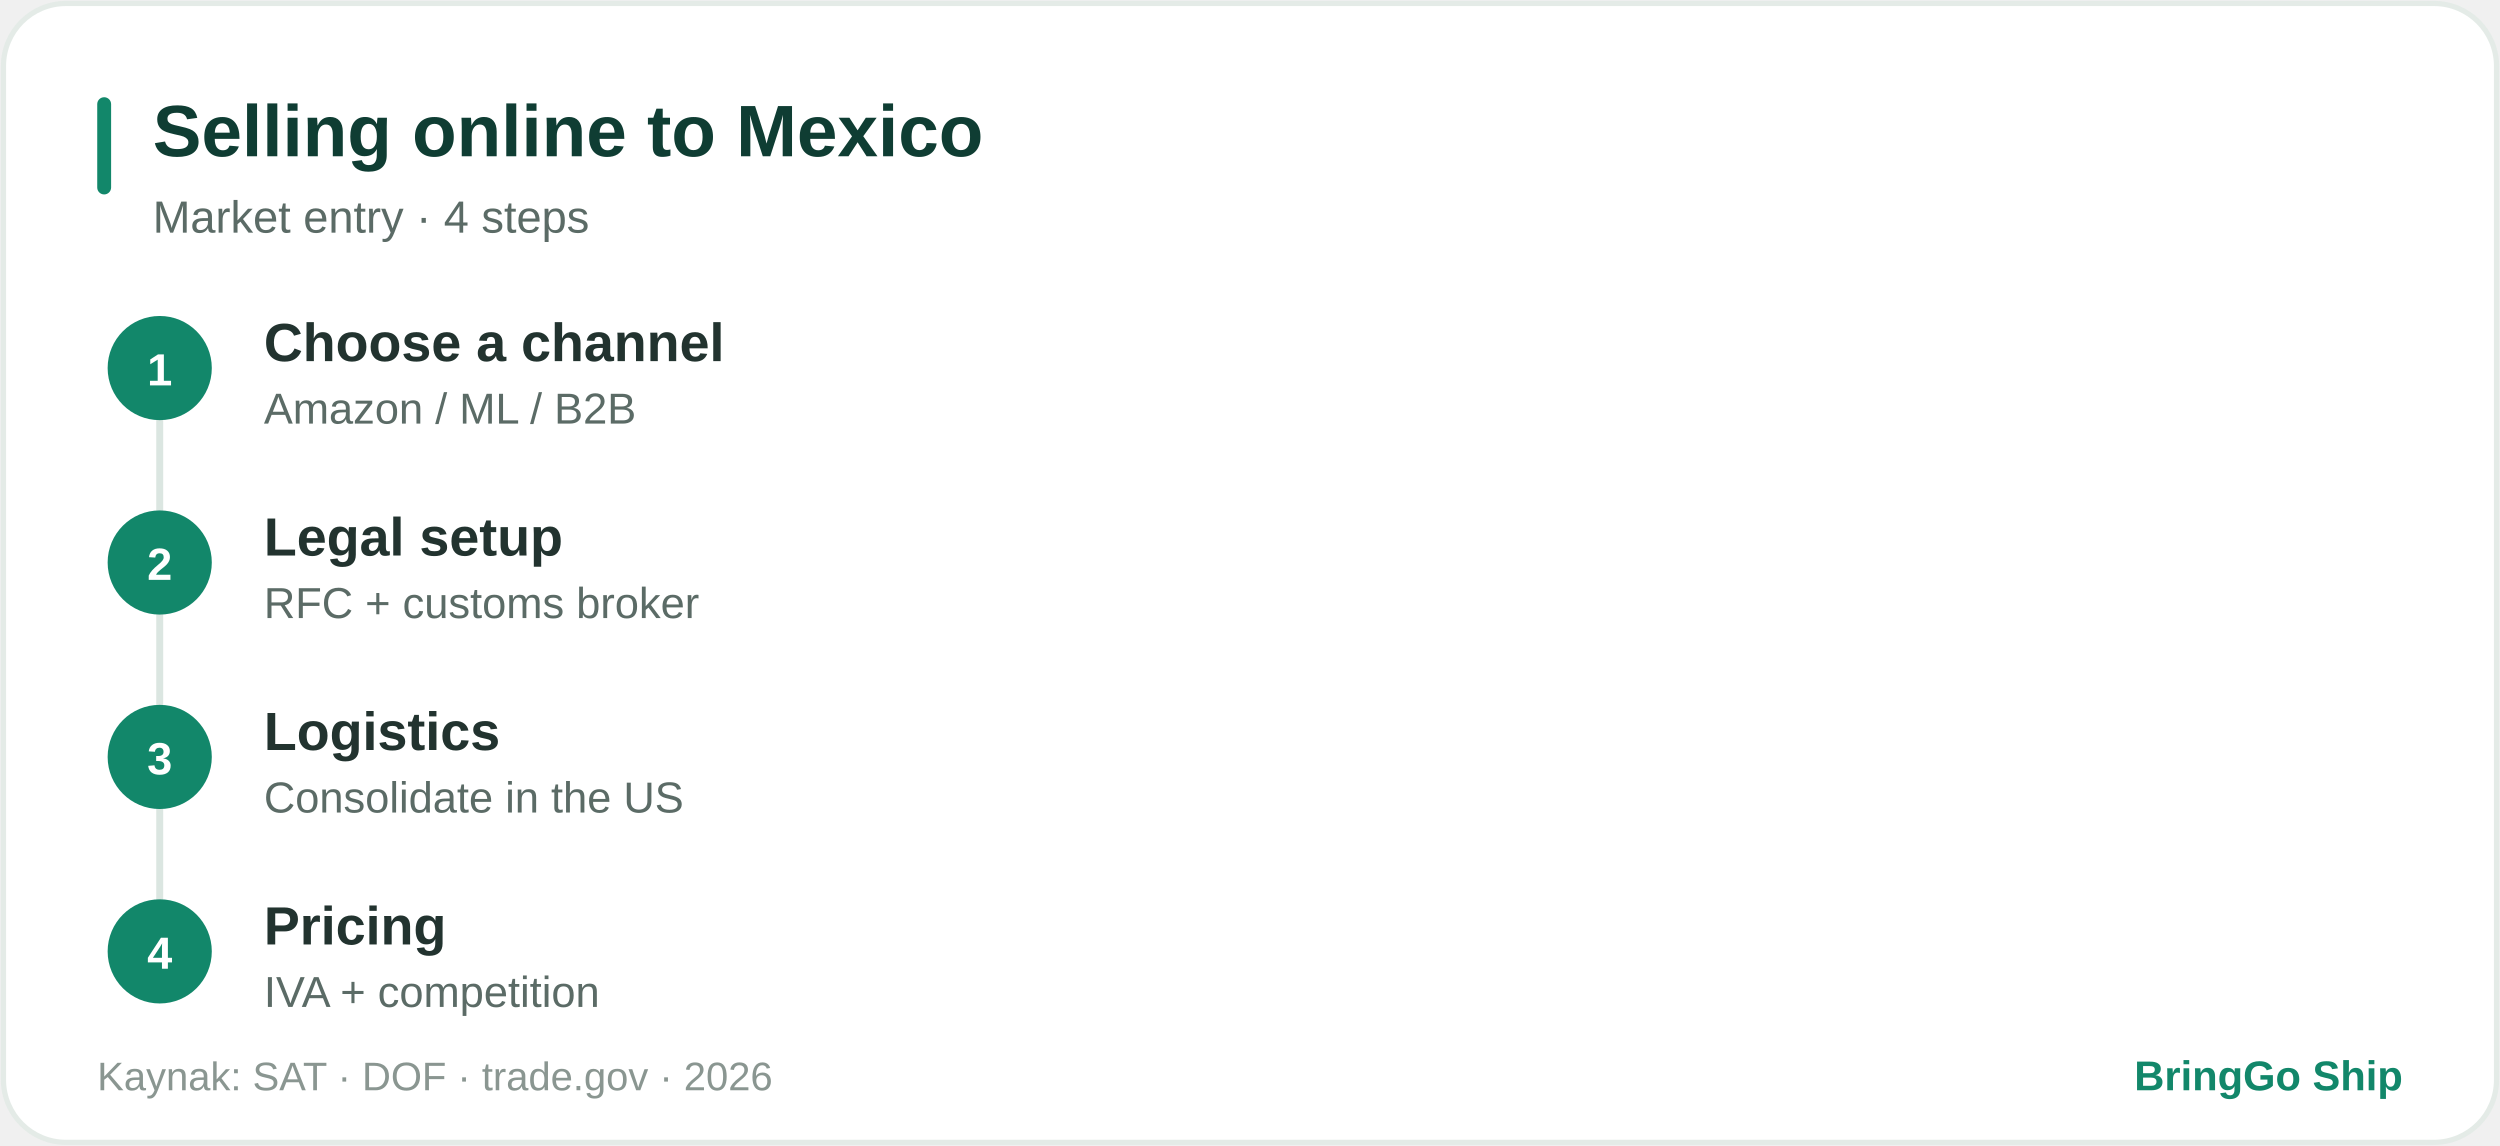
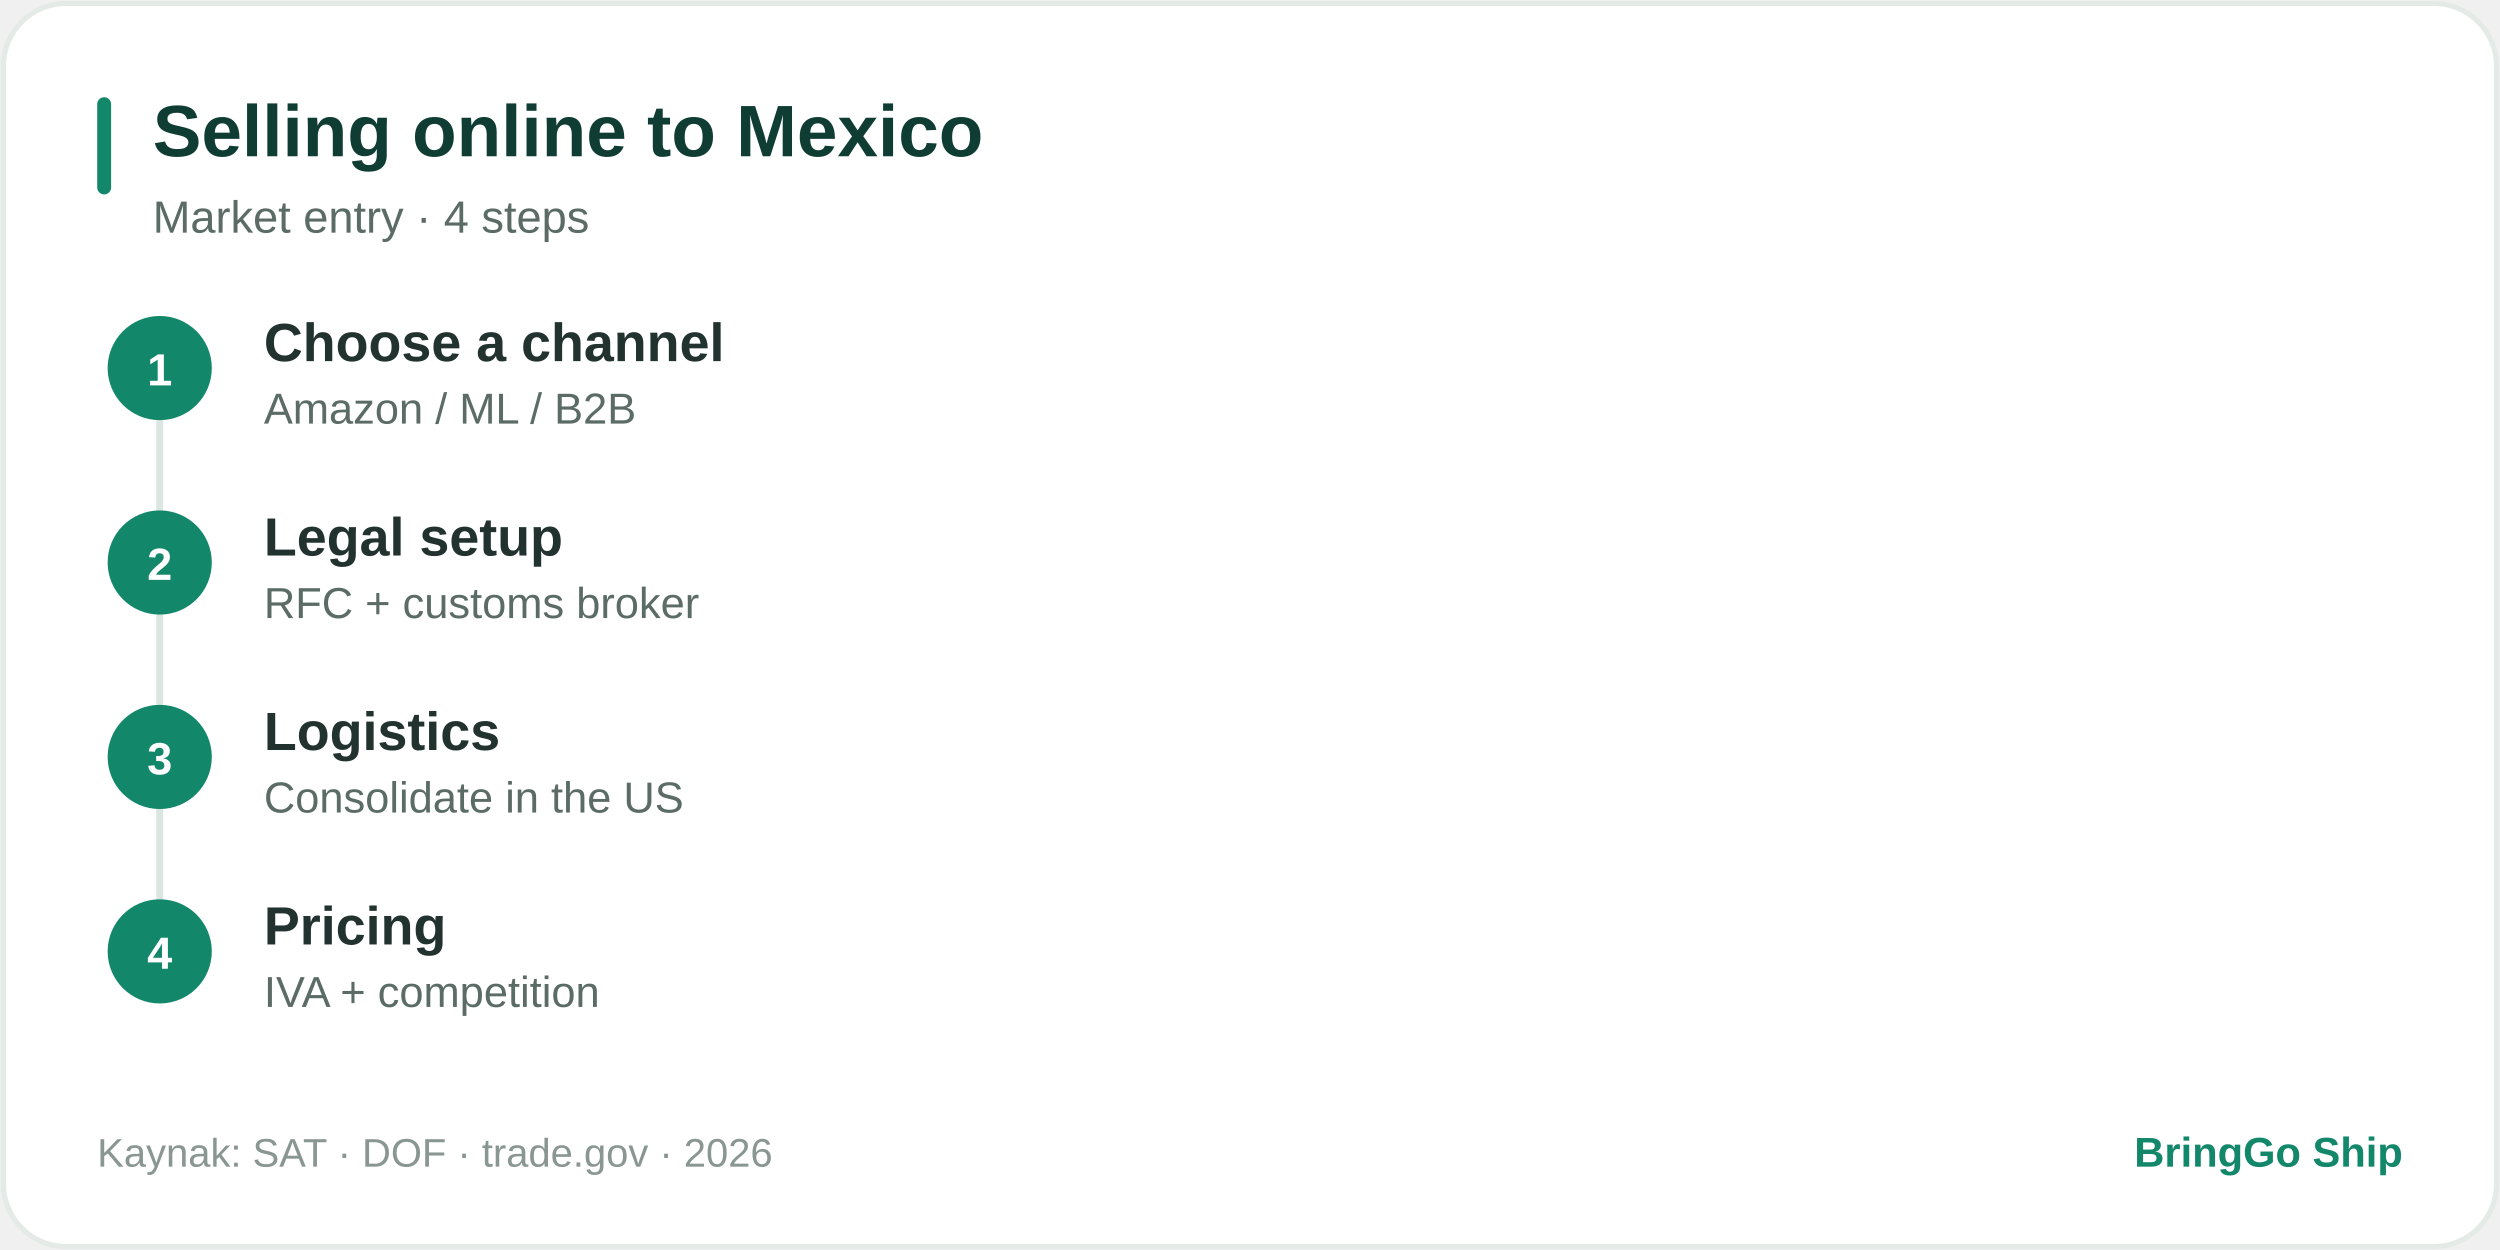
- <svg xmlns="http://www.w3.org/2000/svg" width="720" height="330" viewBox="0 0 720 330" role="img">
+ <svg xmlns="http://www.w3.org/2000/svg" width="720" height="360" viewBox="0 0 720 360" role="img">
  <style>
text{font-family:Arial,Helvetica,sans-serif}
.card{fill:#ffffff;stroke:#e4ebe7;stroke-width:1.5}
.row{fill:#f5f8f7}.pill{fill:#E1F5EE}.hi{fill:#1f9d5f}.mut{fill:#eef1f0}
.acc{fill:#12876A}.circ{fill:#12876A}.rd{fill:#fbe9e7}.am{fill:#fbf1dd}.tl{fill:#E1F5EE}.ln{stroke:#dbe6e1}
.tt{fill:#0F3D33;font-weight:bold}.ts{fill:#5b6b66}.tl2{fill:#22332f}
.tv{fill:#0F6E56;font-weight:bold}.tm{fill:#5b6b66;font-weight:bold}.tw{fill:#ffffff;font-weight:bold}
.tf{fill:#8a9691}.tb{fill:#12876A;font-weight:bold}.big{fill:#0F3D33;font-weight:bold}
.trd{fill:#a3392c;font-weight:bold}.tam{fill:#8a5a12;font-weight:bold}.ttl{fill:#0F6E56;font-weight:bold}
@media (prefers-color-scheme:dark){
.card{fill:#16211e;stroke:#2c3a35}
.row{fill:#1d2b27}.pill{fill:#123a2e}.hi{fill:#1f9d5f}.mut{fill:#28352f}
.acc{fill:#2fae7e}.circ{fill:#2fae7e}.rd{fill:#3a201c}.am{fill:#352a15}.tl{fill:#123a2e}
.tt{fill:#d7f2e6}.ts{fill:#8fa79d}.tl2{fill:#cfe0d9}
.tv{fill:#6fe0b0}.tm{fill:#9db3a9}.tw{fill:#ffffff}
.tf{fill:#6d8279}.tb{fill:#57d3a3}.big{fill:#d7f2e6}
.trd{fill:#f0a99e}.tam{fill:#e6c281}.ttl{fill:#6fe0b0}.ln{stroke:#31423c}}
</style>
-   <rect x="1" y="1" width="718" height="328" rx="18" class="card" />
+   <rect x="1" y="1" width="718" height="358" rx="18" class="card" />
  <rect x="28" y="28" width="4" height="28" rx="2" class="acc" />
  <text x="44" y="45" font-size="21" class="tt">Selling online to Mexico</text>
  <text x="44" y="67" font-size="13" class="ts">Market entry · 4 steps</text>
  <g transform="translate(0,88)">
    <line x1="46" y1="18" x2="46" y2="186" stroke-width="2" class="ln" />
    <circle cx="46" cy="18" r="15" class="circ" />
    <text x="46" y="23" text-anchor="middle" font-size="13" class="tw">1</text>
    <text x="76" y="16" font-size="15.5" class="tl2" font-weight="bold">Choose a channel</text>
    <text x="76" y="34" font-size="12.5" class="ts">Amazon / ML / B2B</text>
    <circle cx="46" cy="74" r="15" class="circ" />
    <text x="46" y="79" text-anchor="middle" font-size="13" class="tw">2</text>
    <text x="76" y="72" font-size="15.5" class="tl2" font-weight="bold">Legal setup</text>
    <text x="76" y="90" font-size="12.5" class="ts">RFC + customs broker</text>
    <circle cx="46" cy="130" r="15" class="circ" />
    <text x="46" y="135" text-anchor="middle" font-size="13" class="tw">3</text>
    <text x="76" y="128" font-size="15.5" class="tl2" font-weight="bold">Logistics</text>
    <text x="76" y="146" font-size="12.5" class="ts">Consolidate in the US</text>
    <circle cx="46" cy="186" r="15" class="circ" />
    <text x="46" y="191" text-anchor="middle" font-size="13" class="tw">4</text>
    <text x="76" y="184" font-size="15.5" class="tl2" font-weight="bold">Pricing</text>
    <text x="76" y="202" font-size="12.5" class="ts">IVA + competition</text>
  </g>
-   <text x="28" y="314" font-size="11.5" class="tf">Kaynak: SAT · DOF · trade.gov · 2026</text>
-   <text x="692" y="314" text-anchor="end" font-size="12" class="tb">BringGo Ship</text>
+   <text x="28" y="336" font-size="11.5" class="tf">Kaynak: SAT · DOF · trade.gov · 2026</text>
+   <text x="692" y="336" text-anchor="end" font-size="12" class="tb">BringGo Ship</text>
</svg>
